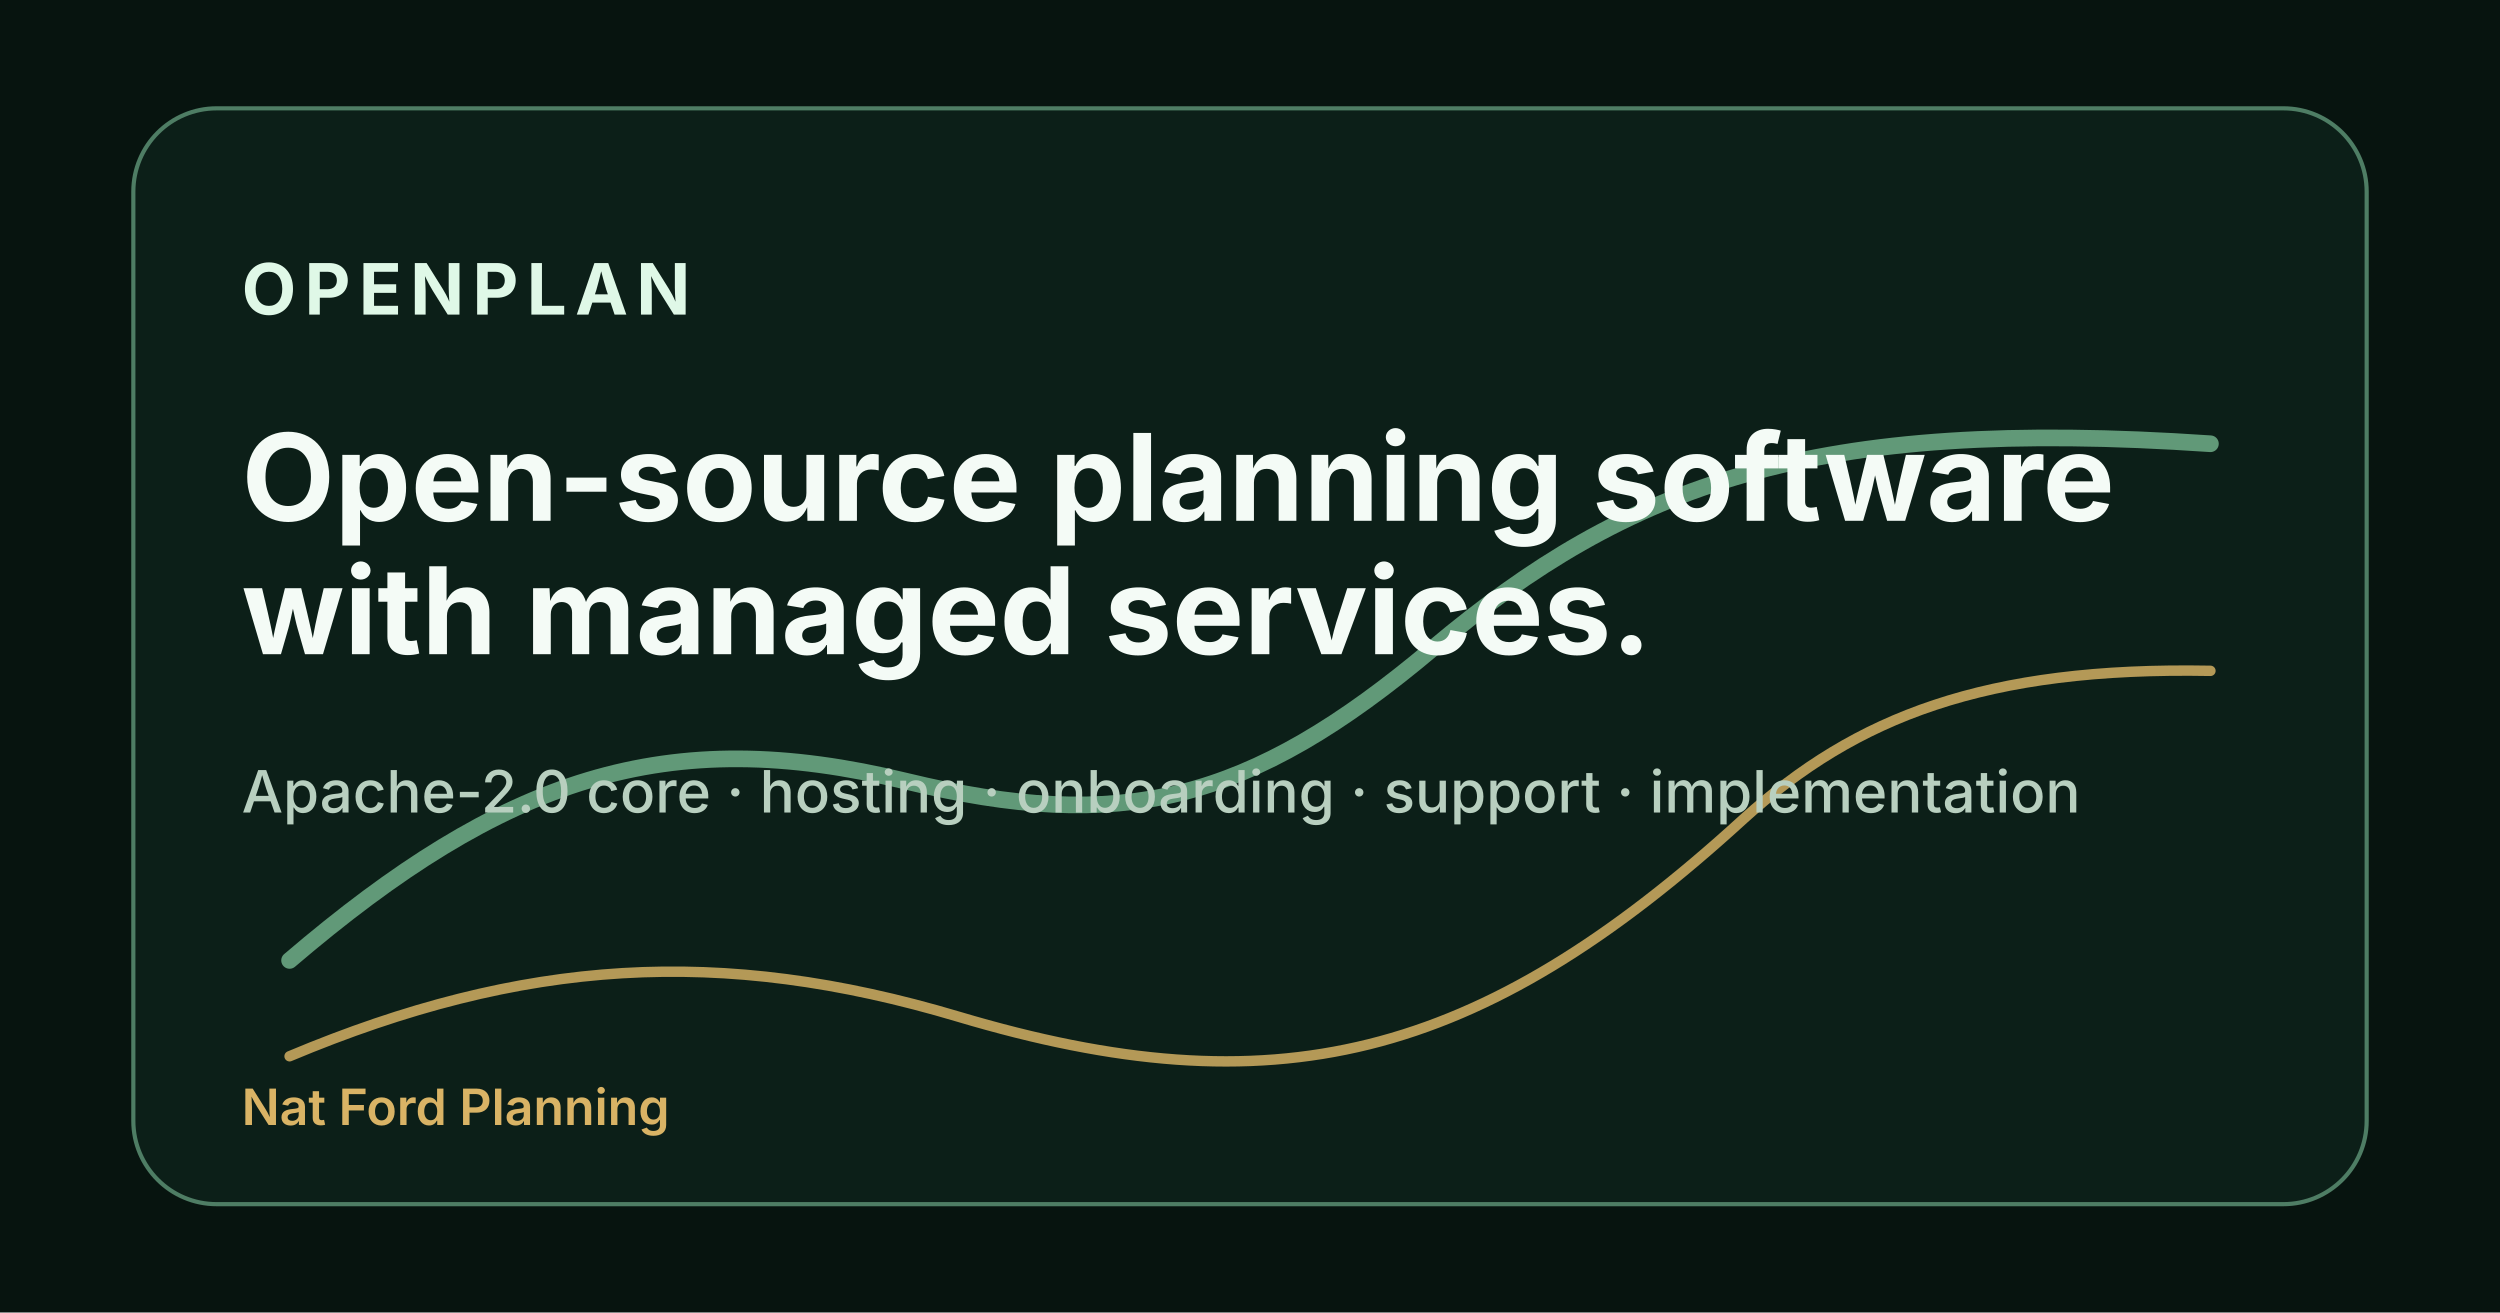
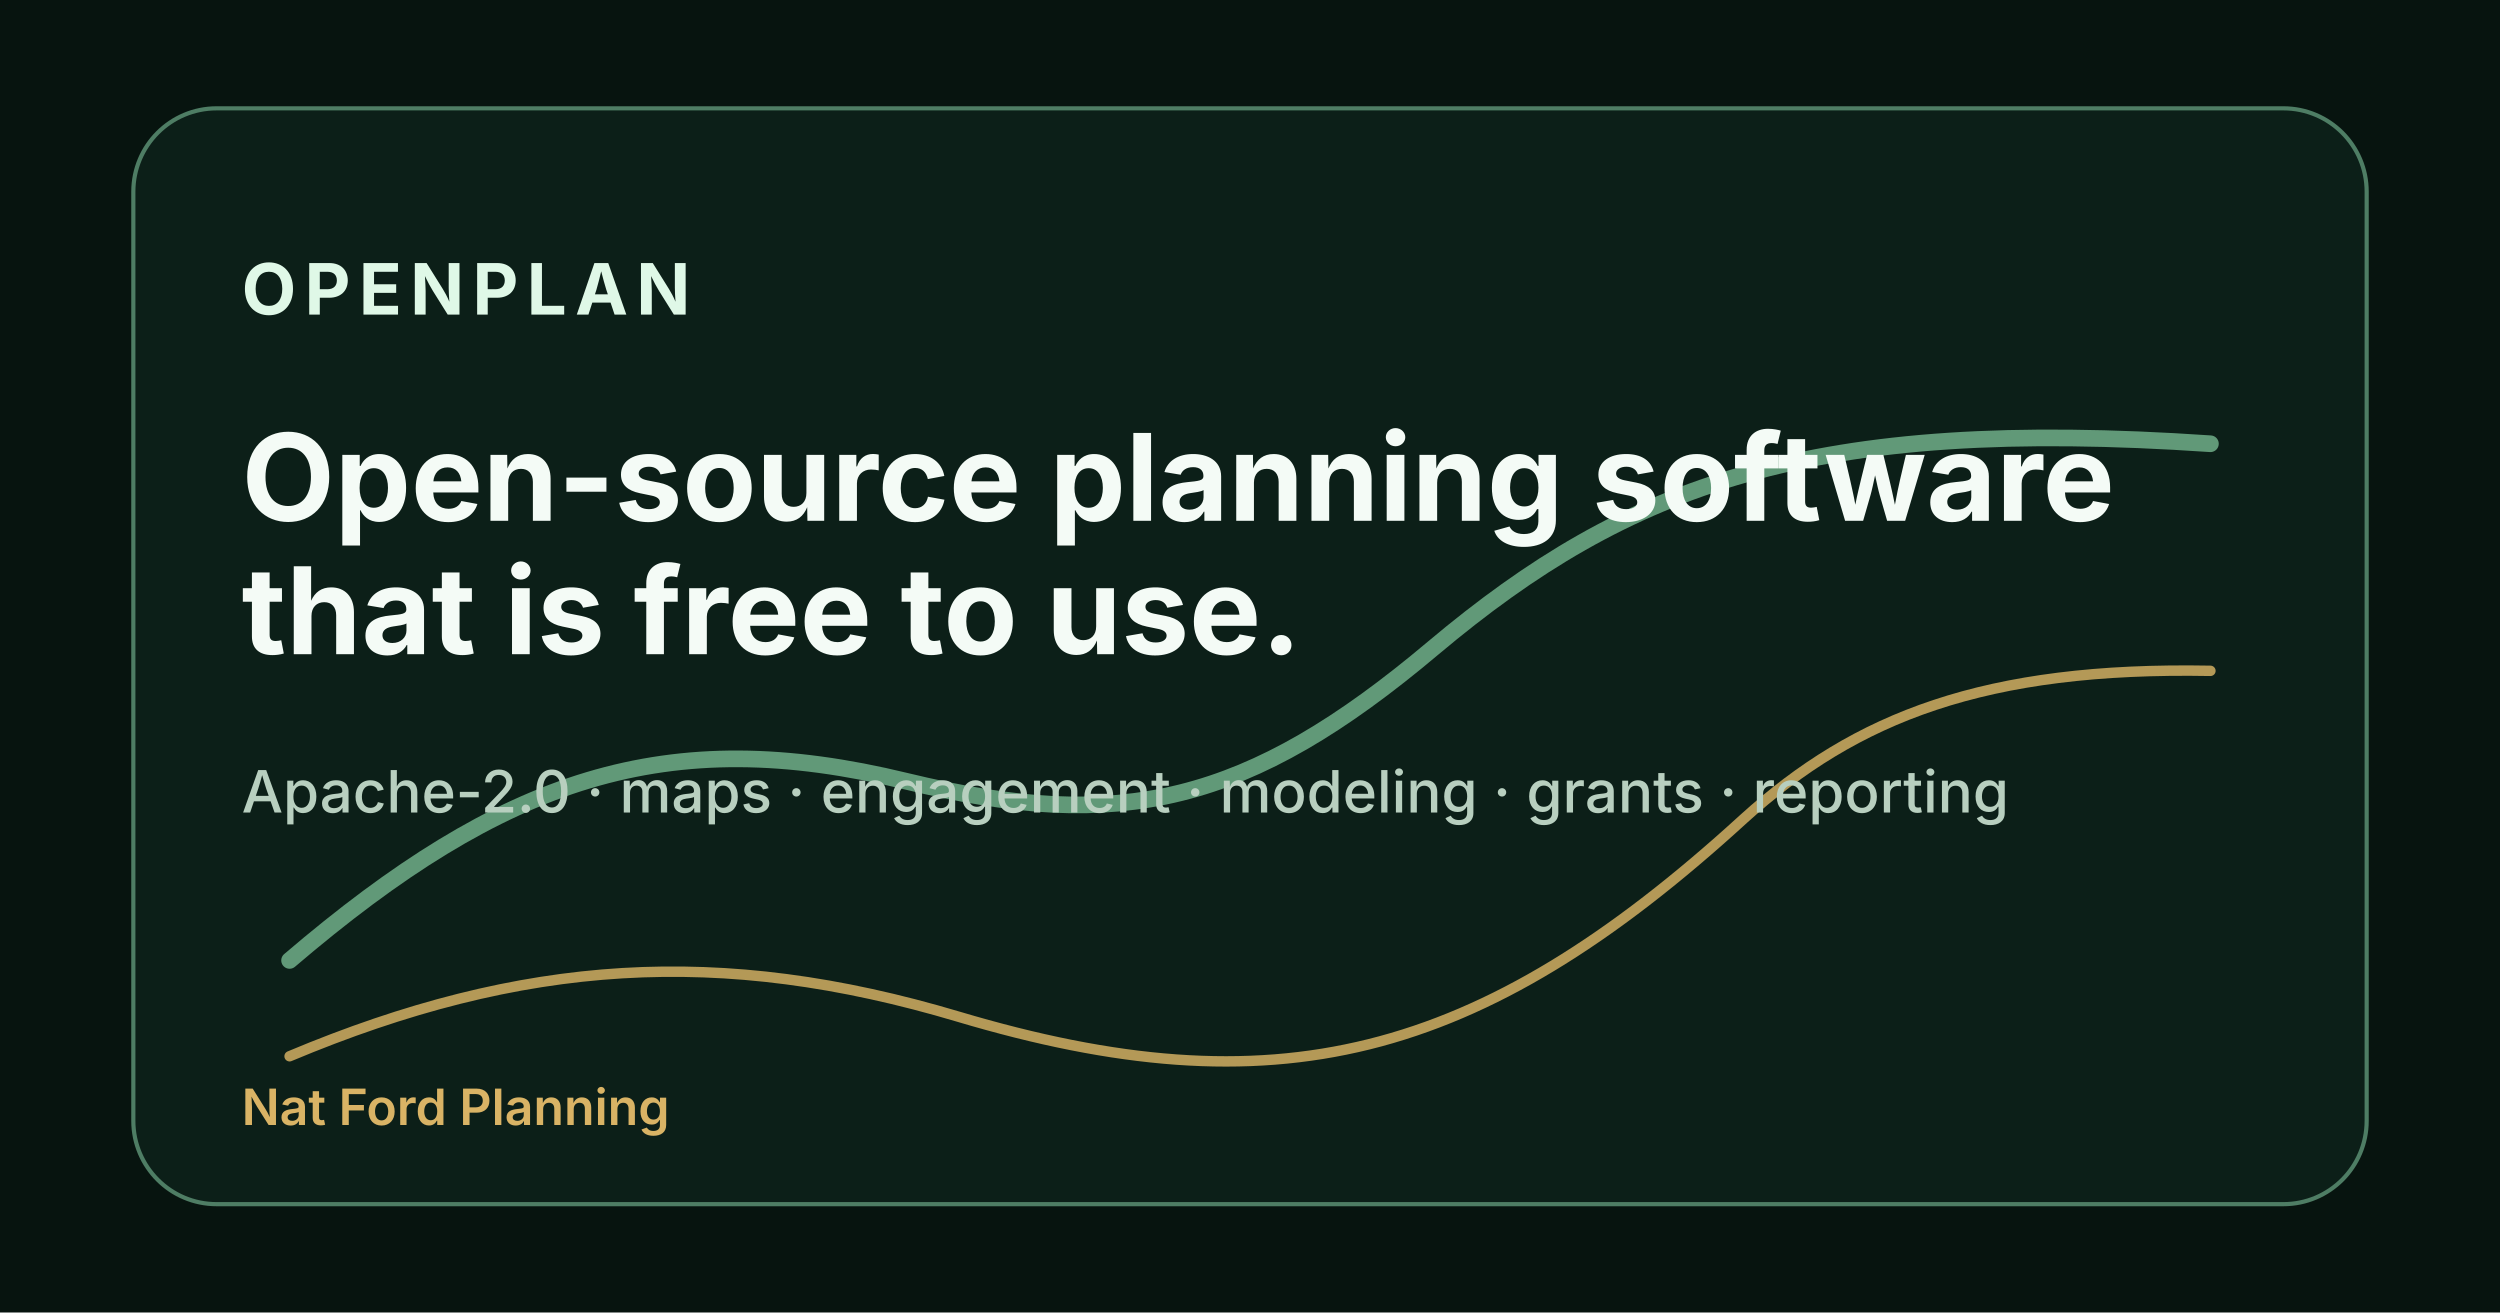
<svg xmlns="http://www.w3.org/2000/svg" width="1200" height="630" viewBox="0 0 1200 630" fill="none" role="img" aria-labelledby="title desc">
  <rect width="1200" height="630" fill="#07140f" />
  <path d="M64 92C64 69.9 81.9 52 104 52h992c22.1 0 40 17.9 40 40v446c0 22.1-17.9 40-40 40H104c-22.1 0-40-17.9-40-40V92Z" fill="#0c1f18" stroke="#4e7d64" stroke-width="2" />
  <path d="M139 461c103-88 181-114 296-86 103 25 164 11 253-64 94-79 182-111 373-98" stroke="#82c89d" stroke-width="8" stroke-linecap="round" opacity="0.72" />
  <path d="M139 507c112-47 207-53 321-19 151 45 249 22 377-95 54-49 116-73 224-71" stroke="#d9b365" stroke-width="5" stroke-linecap="round" opacity="0.82" />
  <text x="116" y="151" fill="#dff8e7" font-family="Inter, ui-sans-serif, system-ui, -apple-system, BlinkMacSystemFont, 'Segoe UI', sans-serif" font-size="34" font-weight="700" letter-spacing="4">OPENPLAN</text>
  <text x="116" y="250" fill="#f4fbf6" font-family="Inter, ui-sans-serif, system-ui, -apple-system, BlinkMacSystemFont, 'Segoe UI', sans-serif" font-size="58" font-weight="700">Open-source planning software</text>
-   <text x="116" y="314" fill="#f4fbf6" font-family="Inter, ui-sans-serif, system-ui, -apple-system, BlinkMacSystemFont, 'Segoe UI', sans-serif" font-size="58" font-weight="700">with managed services.</text>
-   <text x="116" y="390" fill="#b8cfbf" font-family="Inter, ui-sans-serif, system-ui, -apple-system, BlinkMacSystemFont, 'Segoe UI', sans-serif" font-size="28" font-weight="500">Apache-2.0 core · hosting · onboarding · support · implementation</text>
+   <text x="116" y="314" fill="#f4fbf6" font-family="Inter, ui-sans-serif, system-ui, -apple-system, BlinkMacSystemFont, 'Segoe UI', sans-serif" font-size="58" font-weight="700">that is free to use.</text>
+   <text x="116" y="390" fill="#b8cfbf" font-family="Inter, ui-sans-serif, system-ui, -apple-system, BlinkMacSystemFont, 'Segoe UI', sans-serif" font-size="28" font-weight="500">Apache-2.0 · maps · engagement · modeling · grants · reporting</text>
  <text x="116" y="540" fill="#d9b365" font-family="Inter, ui-sans-serif, system-ui, -apple-system, BlinkMacSystemFont, 'Segoe UI', sans-serif" font-size="24" font-weight="600">Nat Ford Planning</text>
</svg>
